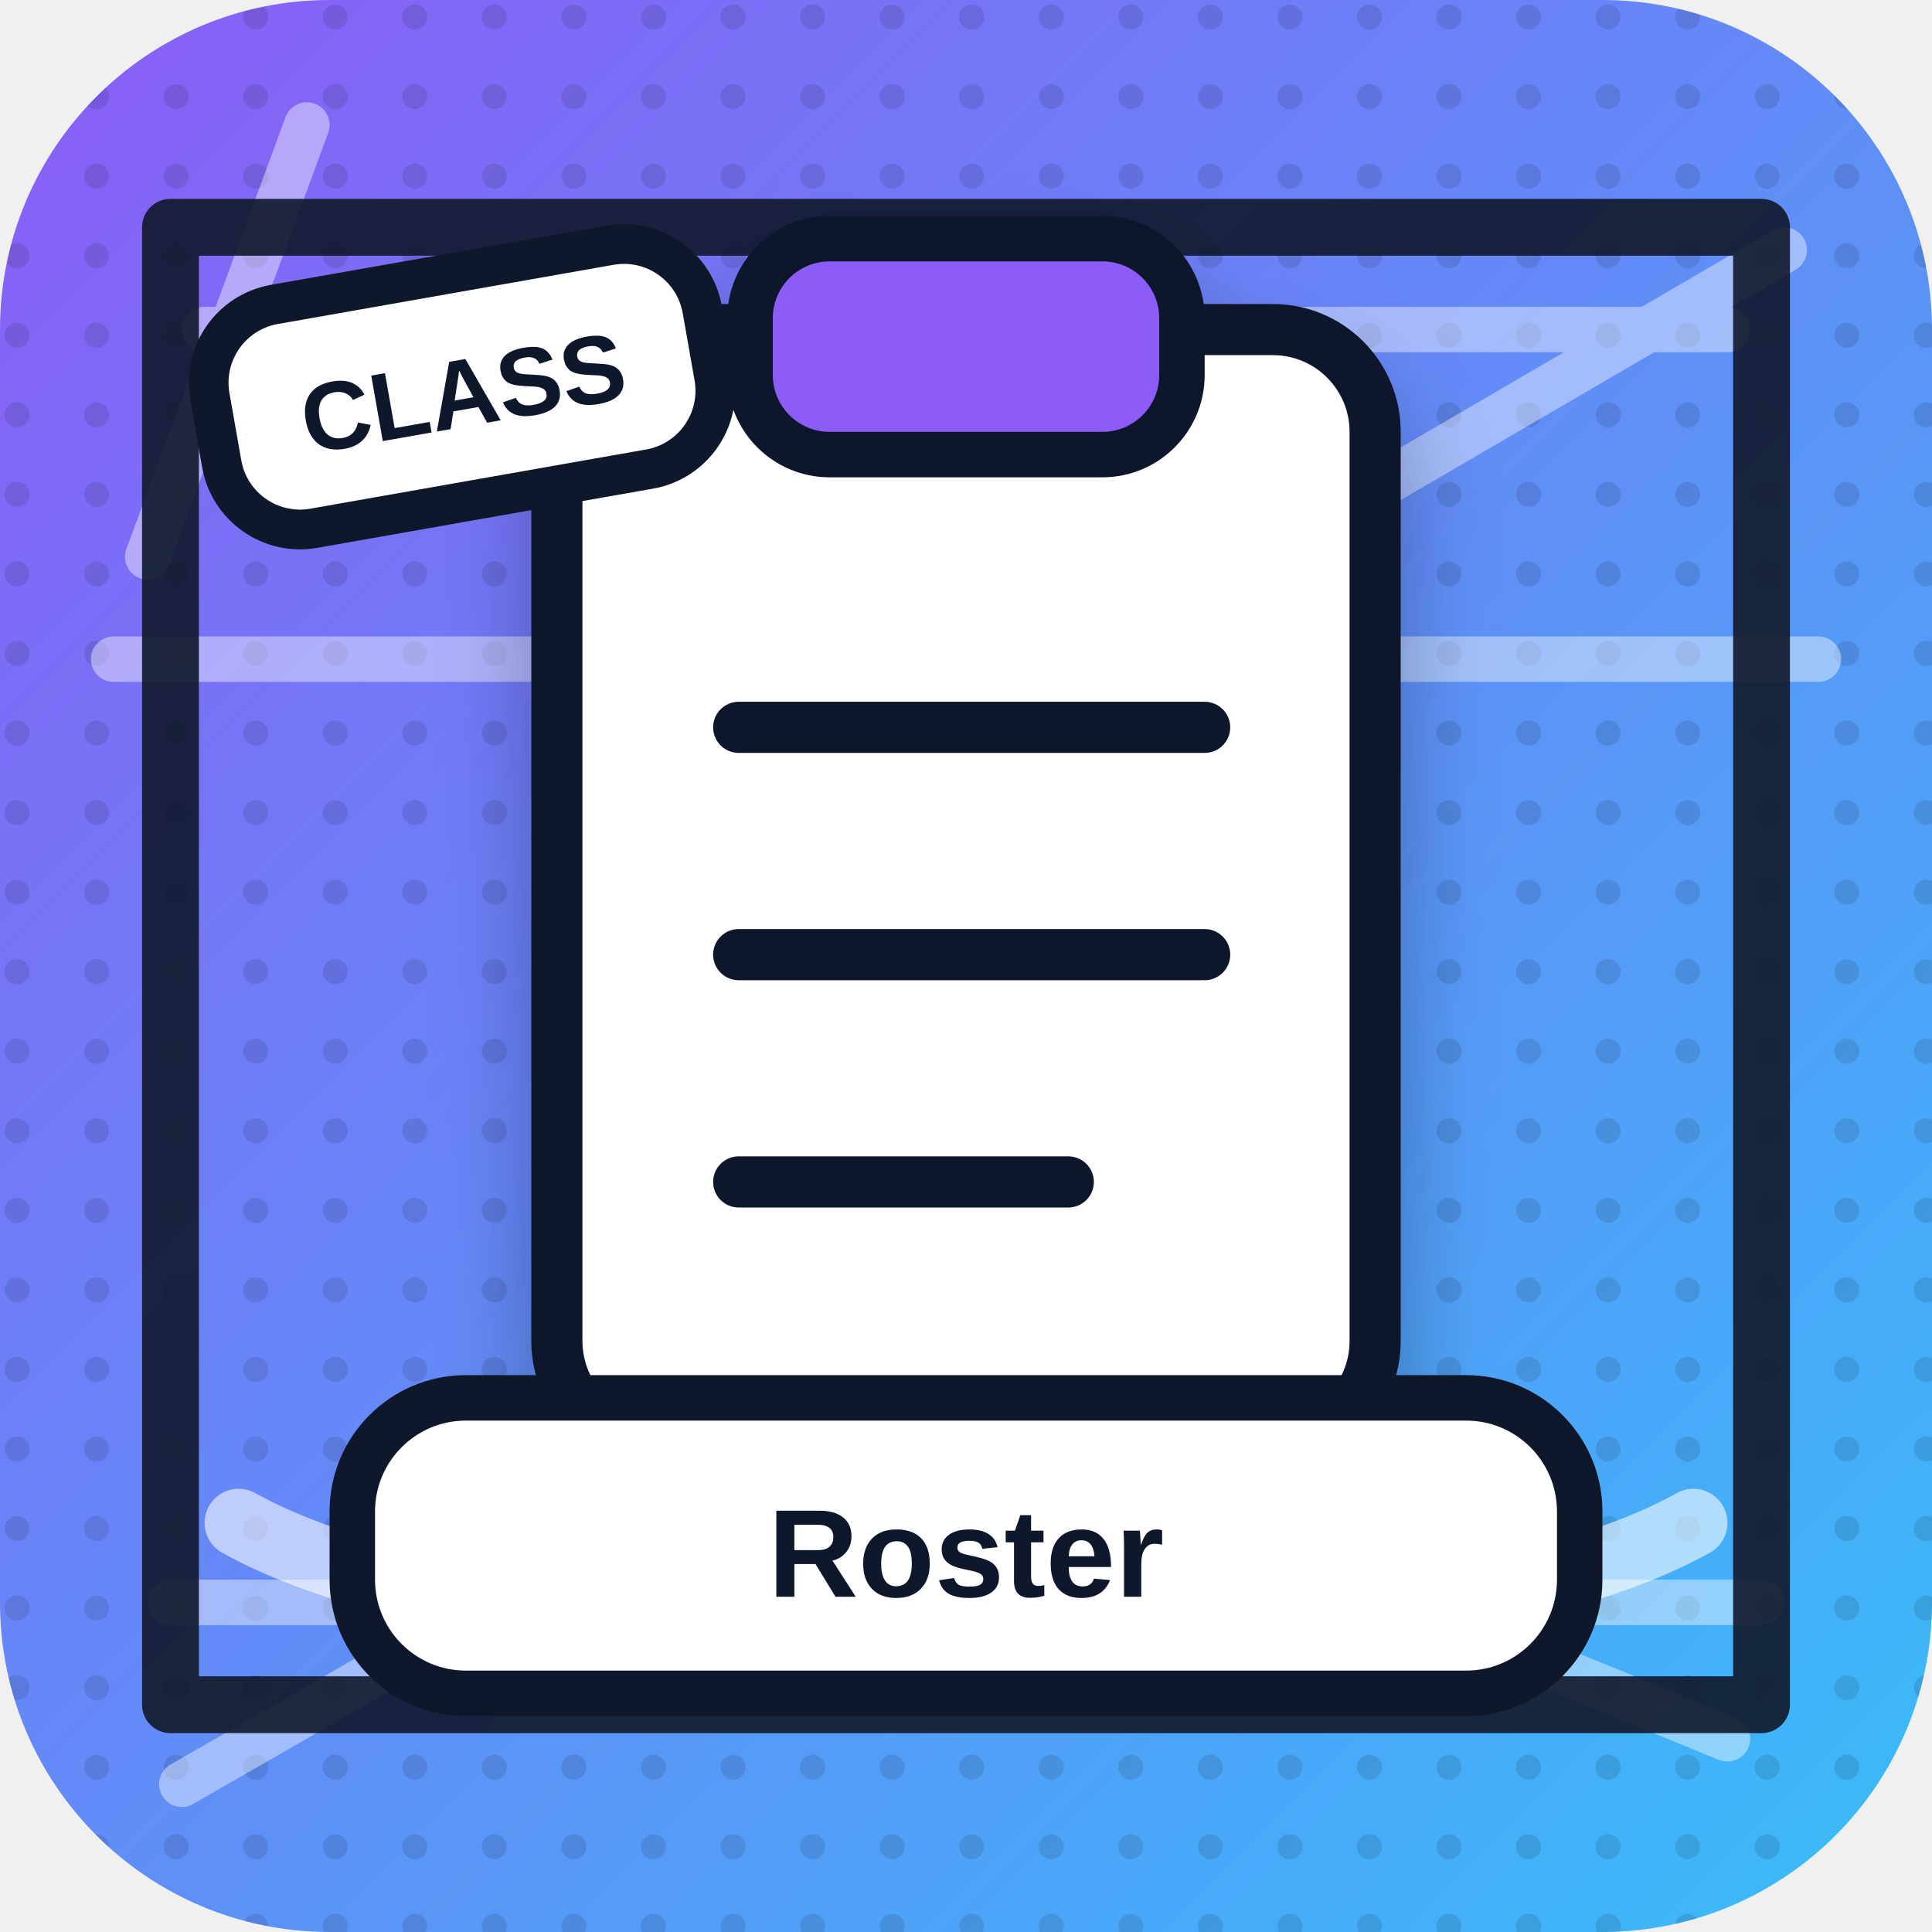
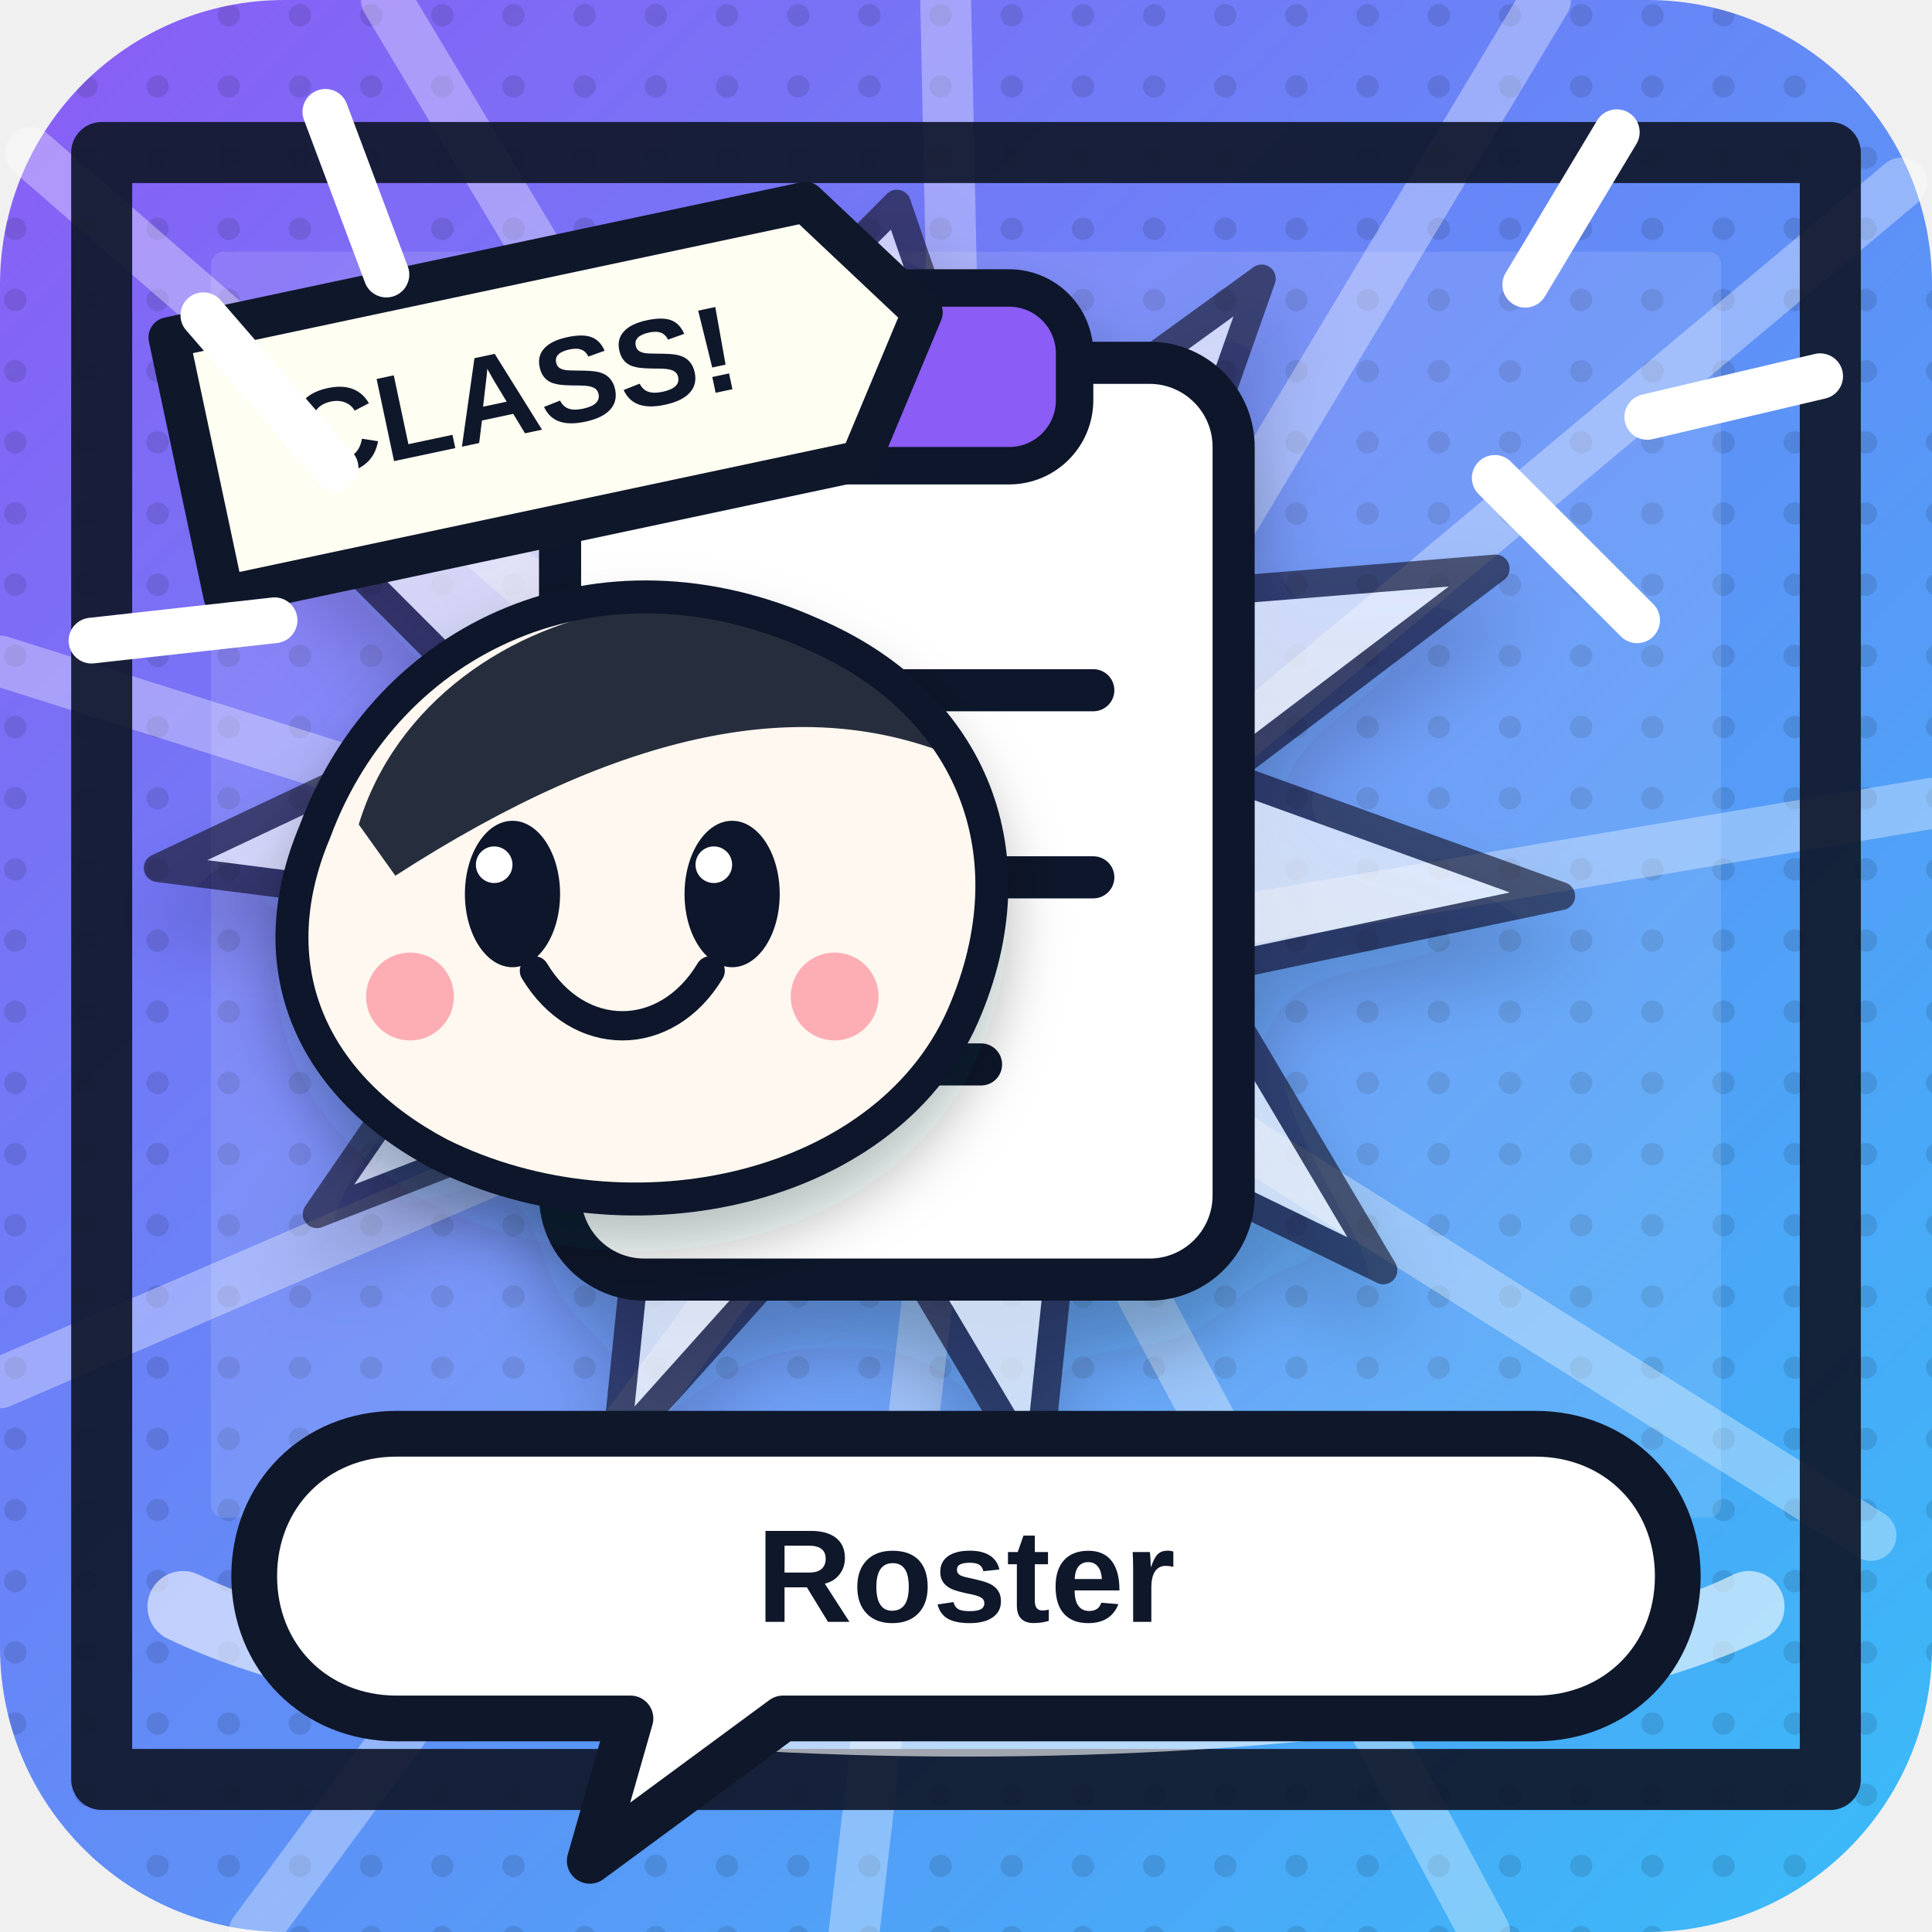
- <svg xmlns="http://www.w3.org/2000/svg" viewBox="0 0 340 340" role="img" aria-label="Roster manga classroom tool icon">
+ <svg xmlns="http://www.w3.org/2000/svg" viewBox="0 0 380 380" role="img" aria-label="Roster manga classroom tool icon">
  <defs>
    <linearGradient id="bg" x1="0" y1="0" x2="1" y2="1">
      <stop offset="0" stop-color="#8b5cf6" />
      <stop offset="1" stop-color="#38bdf8" />
    </linearGradient>
    <pattern id="dots" width="14" height="14" patternUnits="userSpaceOnUse">
      <circle cx="3" cy="3" r="2.2" fill="#0f172a" opacity=".13" />
    </pattern>
    <filter id="shadow" x="-20%" y="-20%" width="140%" height="140%">
      <feDropShadow dx="0" dy="10" stdDeviation="8" flood-color="#0f172a" flood-opacity=".28" />
    </filter>
  </defs>
-   <rect width="340" height="340" rx="58" fill="url(#bg)" />
-   <rect width="340" height="340" rx="58" fill="url(#dots)" />
-   <path d="M36 58h268M20 116h300M30 282h280M54 22l-28 76M314 44l-72 42M304 306l-88-36M32 314l94-54" stroke="#fff" stroke-width="8" stroke-linecap="round" opacity=".42" />
-   <path d="M30 40h280v260H30z" fill="none" stroke="#0f172a" stroke-width="10" stroke-linejoin="round" opacity=".9" />
-   <g filter="url(#shadow)">
+   <rect width="380" height="380" rx="56" fill="url(#bg)" />
+   <rect width="380" height="380" rx="56" fill="url(#dots)" />
+   <path d="M190 190L6 30M190 190L76 0M190 190L186 0M190 190L304 0M190 190L374 36M190 190L380 158M190 190L368 302M190 190L292 380M190 190L168 380M190 190L50 380M190 190L0 272M190 190L0 130" stroke="#fff" stroke-width="10" stroke-linecap="round" opacity=".34" />
+   <path d="M20 30h340v320H20z" fill="none" stroke="#0f172a" stroke-width="12" stroke-linejoin="round" opacity=".92" />
+   <path d="M44 52h292v244H44z" fill="#ffffff" opacity=".12" stroke="#ffffff" stroke-width="5" stroke-linejoin="round" />
+   <g transform="translate(20 18) scale(.92)" filter="url(#shadow)">
+     <path d="M170 24l20 58 58-42-24 68 74-6-58 44 72 26-76 16 38 64-66-32-8 76-38-64-52 58 8-78-72 28 44-64-78-10 72-34-54-54 72 14z" fill="#ffffff" opacity=".64" stroke="#0f172a" stroke-width="6" stroke-linejoin="round" />
    <rect x="98" y="58" width="144" height="196" rx="18" fill="#ffffff" stroke="#0f172a" stroke-width="9" />
    <rect x="132" y="42" width="76" height="38" rx="14" fill="#8b5cf6" stroke="#0f172a" stroke-width="8" />
    <path d="M130 128h82M130 168h82M130 208h58" stroke="#0f172a" stroke-width="9" stroke-linecap="round" />
  </g>
-   <path d="M42 268c50 28 206 28 256 0" fill="none" stroke="#fff" stroke-width="12" stroke-linecap="round" opacity=".58" />
-   <rect x="62" y="246" width="216" height="52" rx="20" fill="#ffffff" stroke="#0f172a" stroke-width="8" />
-   <text x="170" y="281" text-anchor="middle" font-size="22" font-weight="900" fill="#0f172a" font-family="Arial Black, Arial">Roster</text>
-   <g transform="rotate(-10 82 72)">
-     <rect x="38" y="48" width="88" height="40" rx="14" fill="#ffffff" stroke="#0f172a" stroke-width="7" />
-     <text x="82" y="75" text-anchor="middle" font-size="17" font-weight="900" fill="#0f172a" font-family="Arial Black, Arial">CLASS</text>
+   <g transform="translate(0 34) scale(.72)" filter="url(#shadow)">
+     <g>
+       <path d="M86 180c20-54 78-80 136-54 42 18 60 58 42 102-20 50-92 66-144 40-34-18-50-50-34-88z" fill="#fff8f0" stroke="#0f172a" stroke-width="9" />
+       <path d="M98 178c20-66 124-86 164-18-42-18-92-8-154 32z" fill="#0f172a" opacity=".9" />
+       <ellipse cx="140" cy="197" rx="13" ry="20" fill="#0f172a" />
+       <ellipse cx="200" cy="197" rx="13" ry="20" fill="#0f172a" />
+       <circle cx="135" cy="189" r="5" fill="#fff" />
+       <circle cx="195" cy="189" r="5" fill="#fff" />
+       <path d="M146 218c12 20 36 20 48 0" fill="none" stroke="#0f172a" stroke-width="8" stroke-linecap="round" />
+       <circle cx="112" cy="225" r="12" fill="#fb7185" opacity=".55" />
+       <circle cx="228" cy="225" r="12" fill="#fb7185" opacity=".55" />
+     </g>
  </g>
+   <path d="M36 316c62 30 246 30 308 0" fill="none" stroke="#fff" stroke-width="14" stroke-linecap="round" opacity=".6" />
+   <path d="M78 282h224c16 0 28 12 28 28s-12 28-28 28H154l-38 28 8-28H78c-16 0-28-12-28-28s12-28 28-28z" fill="#ffffff" stroke="#0f172a" stroke-width="9" stroke-linejoin="round" />
+   <text x="190" y="319" text-anchor="middle" font-size="26" font-weight="900" fill="#0f172a" font-family="Arial Black, Arial">Roster</text>
+   <g transform="rotate(-12 104 82)">
+     <path d="M38 52h128l18 26-18 26H38z" fill="#fffef2" stroke="#0f172a" stroke-width="8" stroke-linejoin="round" />
+     <text x="102" y="85" text-anchor="middle" font-size="24" font-weight="900" fill="#0f172a" font-family="Arial Black, Arial">CLASS!</text>
+   </g>
+   <path d="M300 56l18-30M324 82l34-8M294 94l28 28M66 92L40 62M54 122l-36 4M76 54L64 22" stroke="#fff" stroke-width="9" stroke-linecap="round" />
</svg>
